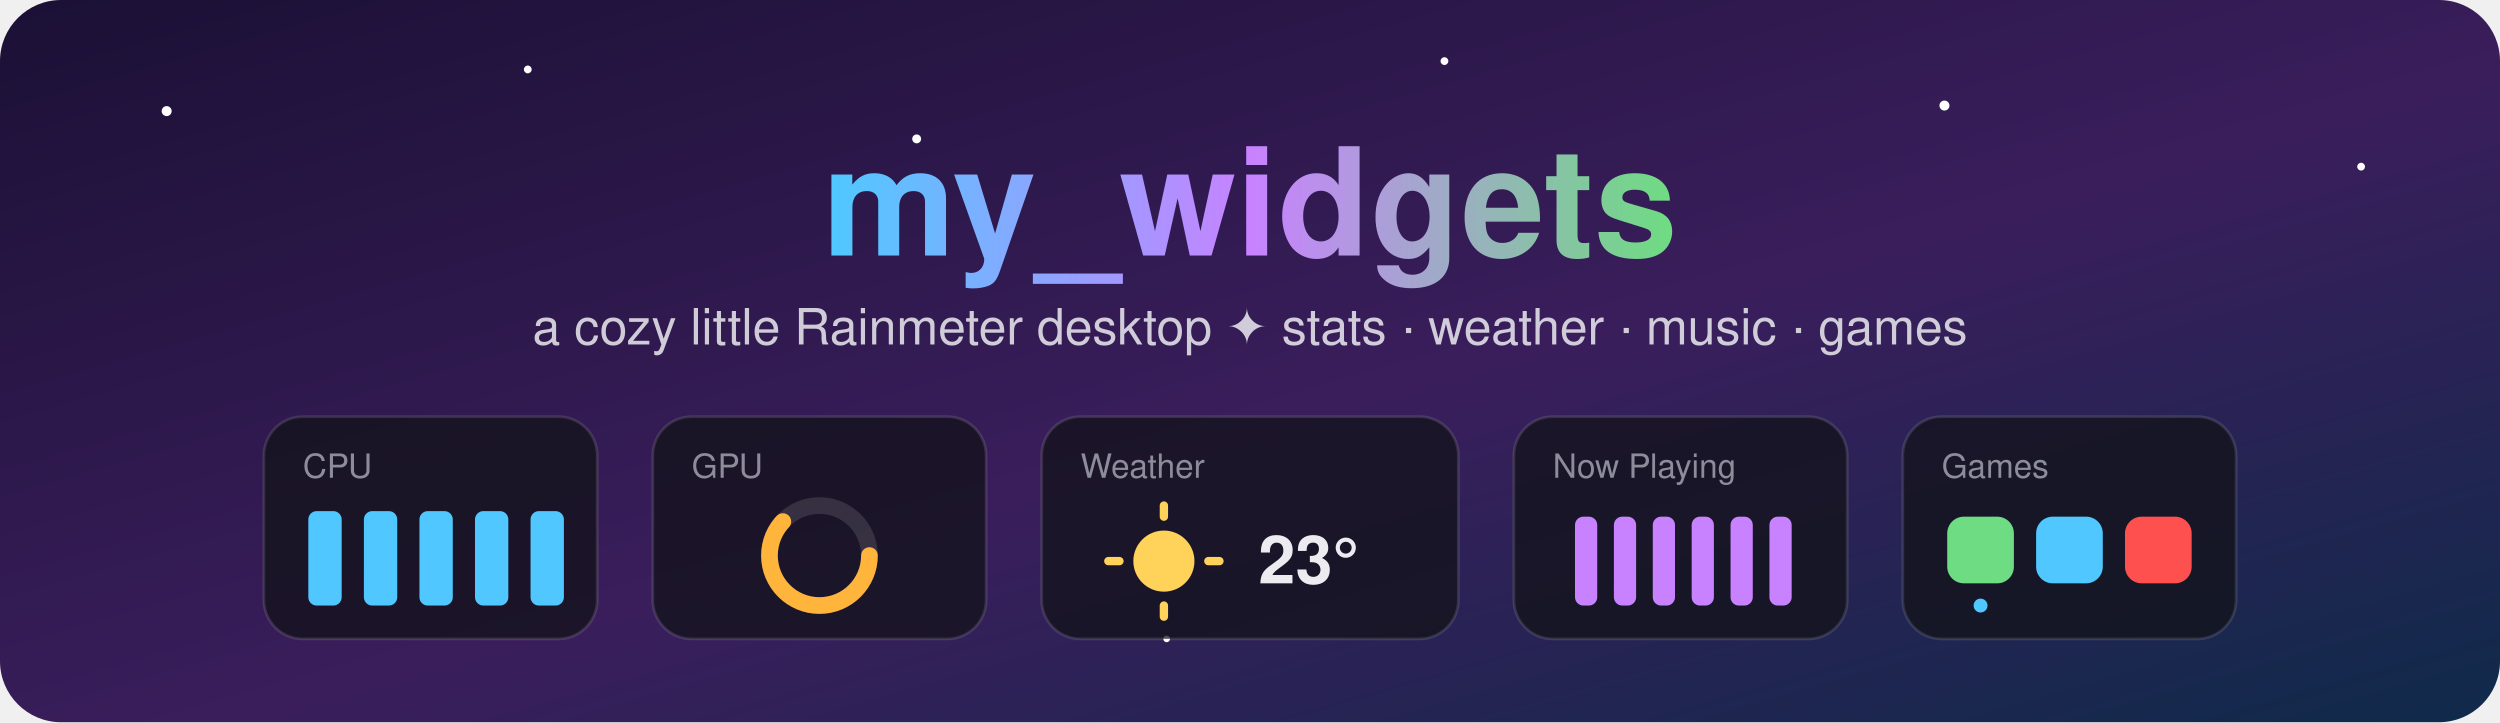
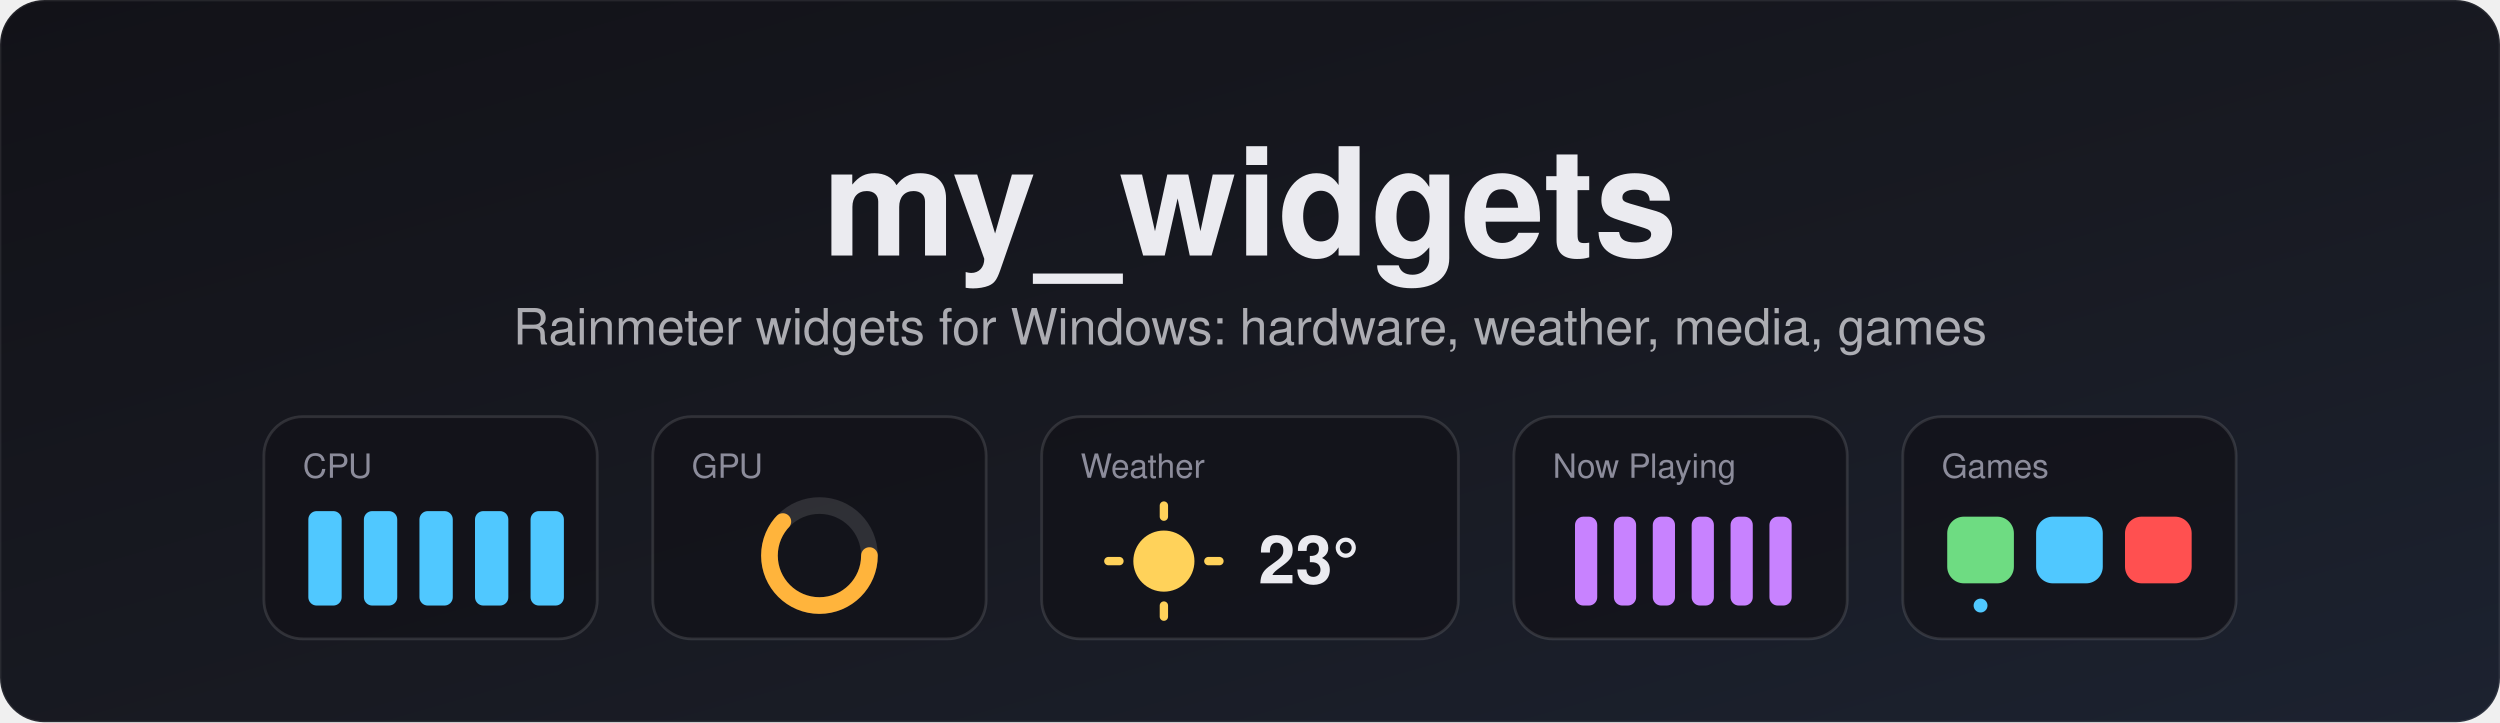
<svg xmlns="http://www.w3.org/2000/svg" width="900" height="260" viewBox="0 0 900 260" font-family="Segoe UI, Helvetica, Arial, sans-serif">
  <style>
-     .sky { animation: hue 12s linear infinite; }
-     @keyframes hue { 0% { filter: hue-rotate(0deg); } 100% { filter: hue-rotate(360deg); } }
-     .star { animation: twinkle 3s ease-in-out infinite; }
-     .s2 { animation-delay: .8s; } .s3 { animation-delay: 1.6s; } .s4 { animation-delay: 2.2s; }
-     @keyframes twinkle { 0%,100% { opacity: .2; } 50% { opacity: 1; } }
-     .card { animation: float 4s ease-in-out infinite; }
-     .c2 { animation-delay: .5s; } .c3 { animation-delay: 1s; } .c4 { animation-delay: 1.5s; } .c5 { animation-delay: 2s; }
-     @keyframes float { 0%,100% { transform: translateY(0); } 50% { transform: translateY(-8px); } }
    .bar { animation: pulse 1.4s ease-in-out infinite; transform-origin: bottom; transform-box: fill-box; }
    .b2 { animation-delay: .2s; } .b3 { animation-delay: .4s; } .b4 { animation-delay: .6s; } .b5 { animation-delay: .8s; }
    @keyframes pulse { 0%,100% { transform: scaleY(.35); } 50% { transform: scaleY(1); } }
    .ring { animation: spin 6s linear infinite; transform-origin: center; transform-box: fill-box; }
    @keyframes spin { to { transform: rotate(360deg); } }
    .title { animation: rise 1.2s ease-out both; }
    .sub { animation: rise 1.2s .4s ease-out both; }
    @keyframes rise { from { opacity: 0; transform: translateY(14px); } to { opacity: 1; transform: translateY(0); } }
  </style>
  <defs>
    <linearGradient id="bg" x1="0" y1="0" x2="1" y2="1">
-       <stop offset="0" stop-color="#1b1035" />
-       <stop offset=".55" stop-color="#3a1e5c" />
-       <stop offset="1" stop-color="#0f2a4a" />
-     </linearGradient>
-     <linearGradient id="txt" x1="0" x2="1">
-       <stop offset="0" stop-color="#50c8ff" />
-       <stop offset=".5" stop-color="#c882ff" />
-       <stop offset="1" stop-color="#6edc82" />
+       <stop offset="0" stop-color="#121218" />
+       <stop offset=".55" stop-color="#181a22" />
+       <stop offset="1" stop-color="#1c2230" />
    </linearGradient>
  </defs>
-   <rect class="sky" width="900" height="260" rx="22" fill="url(#bg)" />
-   <g fill="#fff">
-     <circle class="star" cx="60" cy="40" r="1.8" />
-     <circle class="star s2" cx="190" cy="25" r="1.4" />
-     <circle class="star s3" cx="330" cy="50" r="1.6" />
-     <circle class="star s4" cx="520" cy="22" r="1.4" />
-     <circle class="star s2" cx="700" cy="38" r="1.8" />
-     <circle class="star" cx="850" cy="60" r="1.4" />
-     <circle class="star s3" cx="420" cy="230" r="1.2" />
-     <circle class="star s4" cx="120" cy="215" r="1.4" />
-   </g>
-   <text class="title" x="450" y="92" text-anchor="middle" font-size="54" font-weight="800" fill="url(#txt)">my_widgets</text>
-   <text class="sub" x="450" y="124" text-anchor="middle" font-size="18" fill="#ebebf0" opacity=".85">a cozy little Rainmeter desktop  ✦  stats · weather · music · games</text>
+   <rect width="900" height="260" rx="16" fill="url(#bg)" stroke="#fff" stroke-opacity=".08" />
+   <text class="title" x="450" y="92" text-anchor="middle" font-size="54" font-weight="700" fill="#ebebf0">my_widgets</text>
+   <text class="sub" x="450" y="124" text-anchor="middle" font-size="18" fill="#ebebf0" opacity=".7">Rainmeter widgets for Windows: hardware, weather, media, games</text>
  <g transform="translate(95 150)">
-     <g class="card">
+     <g>
      <rect width="120" height="80" rx="14" fill="#121218" fill-opacity=".75" stroke="#fff" stroke-opacity=".12" />
      <text x="14" y="22" font-size="12" fill="#8c8c9b">CPU</text>
      <g fill="#50c8ff">
        <rect class="bar" x="16" y="34" width="12" height="34" rx="3" />
        <rect class="bar b2" x="36" y="34" width="12" height="34" rx="3" />
        <rect class="bar b3" x="56" y="34" width="12" height="34" rx="3" />
        <rect class="bar b4" x="76" y="34" width="12" height="34" rx="3" />
        <rect class="bar b5" x="96" y="34" width="12" height="34" rx="3" />
      </g>
    </g>
  </g>
  <g transform="translate(235 150)">
-     <g class="card c2">
+     <g>
      <rect width="120" height="80" rx="14" fill="#121218" fill-opacity=".75" stroke="#fff" stroke-opacity=".12" />
      <text x="14" y="22" font-size="12" fill="#8c8c9b">GPU</text>
      <circle cx="60" cy="50" r="18" fill="none" stroke="#fff" stroke-opacity=".12" stroke-width="6" />
      <circle class="ring" cx="60" cy="50" r="18" fill="none" stroke="#ffb43c" stroke-width="6" stroke-dasharray="70 44" stroke-linecap="round" />
    </g>
  </g>
  <g transform="translate(375 150)">
-     <g class="card c3">
+     <g>
      <rect width="150" height="80" rx="14" fill="#121218" fill-opacity=".75" stroke="#fff" stroke-opacity=".12" />
      <text x="14" y="22" font-size="12" fill="#8c8c9b">Weather</text>
      <g class="ring">
        <circle cx="44" cy="52" r="11" fill="#ffd25a" />
        <g stroke="#ffd25a" stroke-width="3" stroke-linecap="round">
          <line x1="44" y1="32" x2="44" y2="36" />
          <line x1="44" y1="68" x2="44" y2="72" />
          <line x1="24" y1="52" x2="28" y2="52" />
          <line x1="60" y1="52" x2="64" y2="52" />
        </g>
      </g>
      <text x="78" y="60" font-size="24" font-weight="700" fill="#ebebf0">23°</text>
    </g>
  </g>
  <g transform="translate(545 150)">
-     <g class="card c4">
+     <g>
      <rect width="120" height="80" rx="14" fill="#121218" fill-opacity=".75" stroke="#fff" stroke-opacity=".12" />
      <text x="14" y="22" font-size="12" fill="#8c8c9b">Now Playing</text>
      <g fill="#c882ff">
        <rect class="bar b3" x="22" y="36" width="8" height="32" rx="3" />
        <rect class="bar" x="36" y="36" width="8" height="32" rx="3" />
        <rect class="bar b4" x="50" y="36" width="8" height="32" rx="3" />
        <rect class="bar b2" x="64" y="36" width="8" height="32" rx="3" />
        <rect class="bar b5" x="78" y="36" width="8" height="32" rx="3" />
        <rect class="bar b3" x="92" y="36" width="8" height="32" rx="3" />
      </g>
    </g>
  </g>
  <g transform="translate(685 150)">
-     <g class="card c5">
+     <g>
      <rect width="120" height="80" rx="14" fill="#121218" fill-opacity=".75" stroke="#fff" stroke-opacity=".12" />
      <text x="14" y="22" font-size="12" fill="#8c8c9b">Games</text>
      <rect x="16" y="36" width="24" height="24" rx="6" fill="#6edc82" />
      <rect x="48" y="36" width="24" height="24" rx="6" fill="#50c8ff" />
      <rect x="80" y="36" width="24" height="24" rx="6" fill="#ff5050" />
-       <circle class="star" cx="28" cy="68" r="2.5" fill="#50c8ff" />
+       <circle cx="28" cy="68" r="2.5" fill="#50c8ff" />
    </g>
  </g>
</svg>
